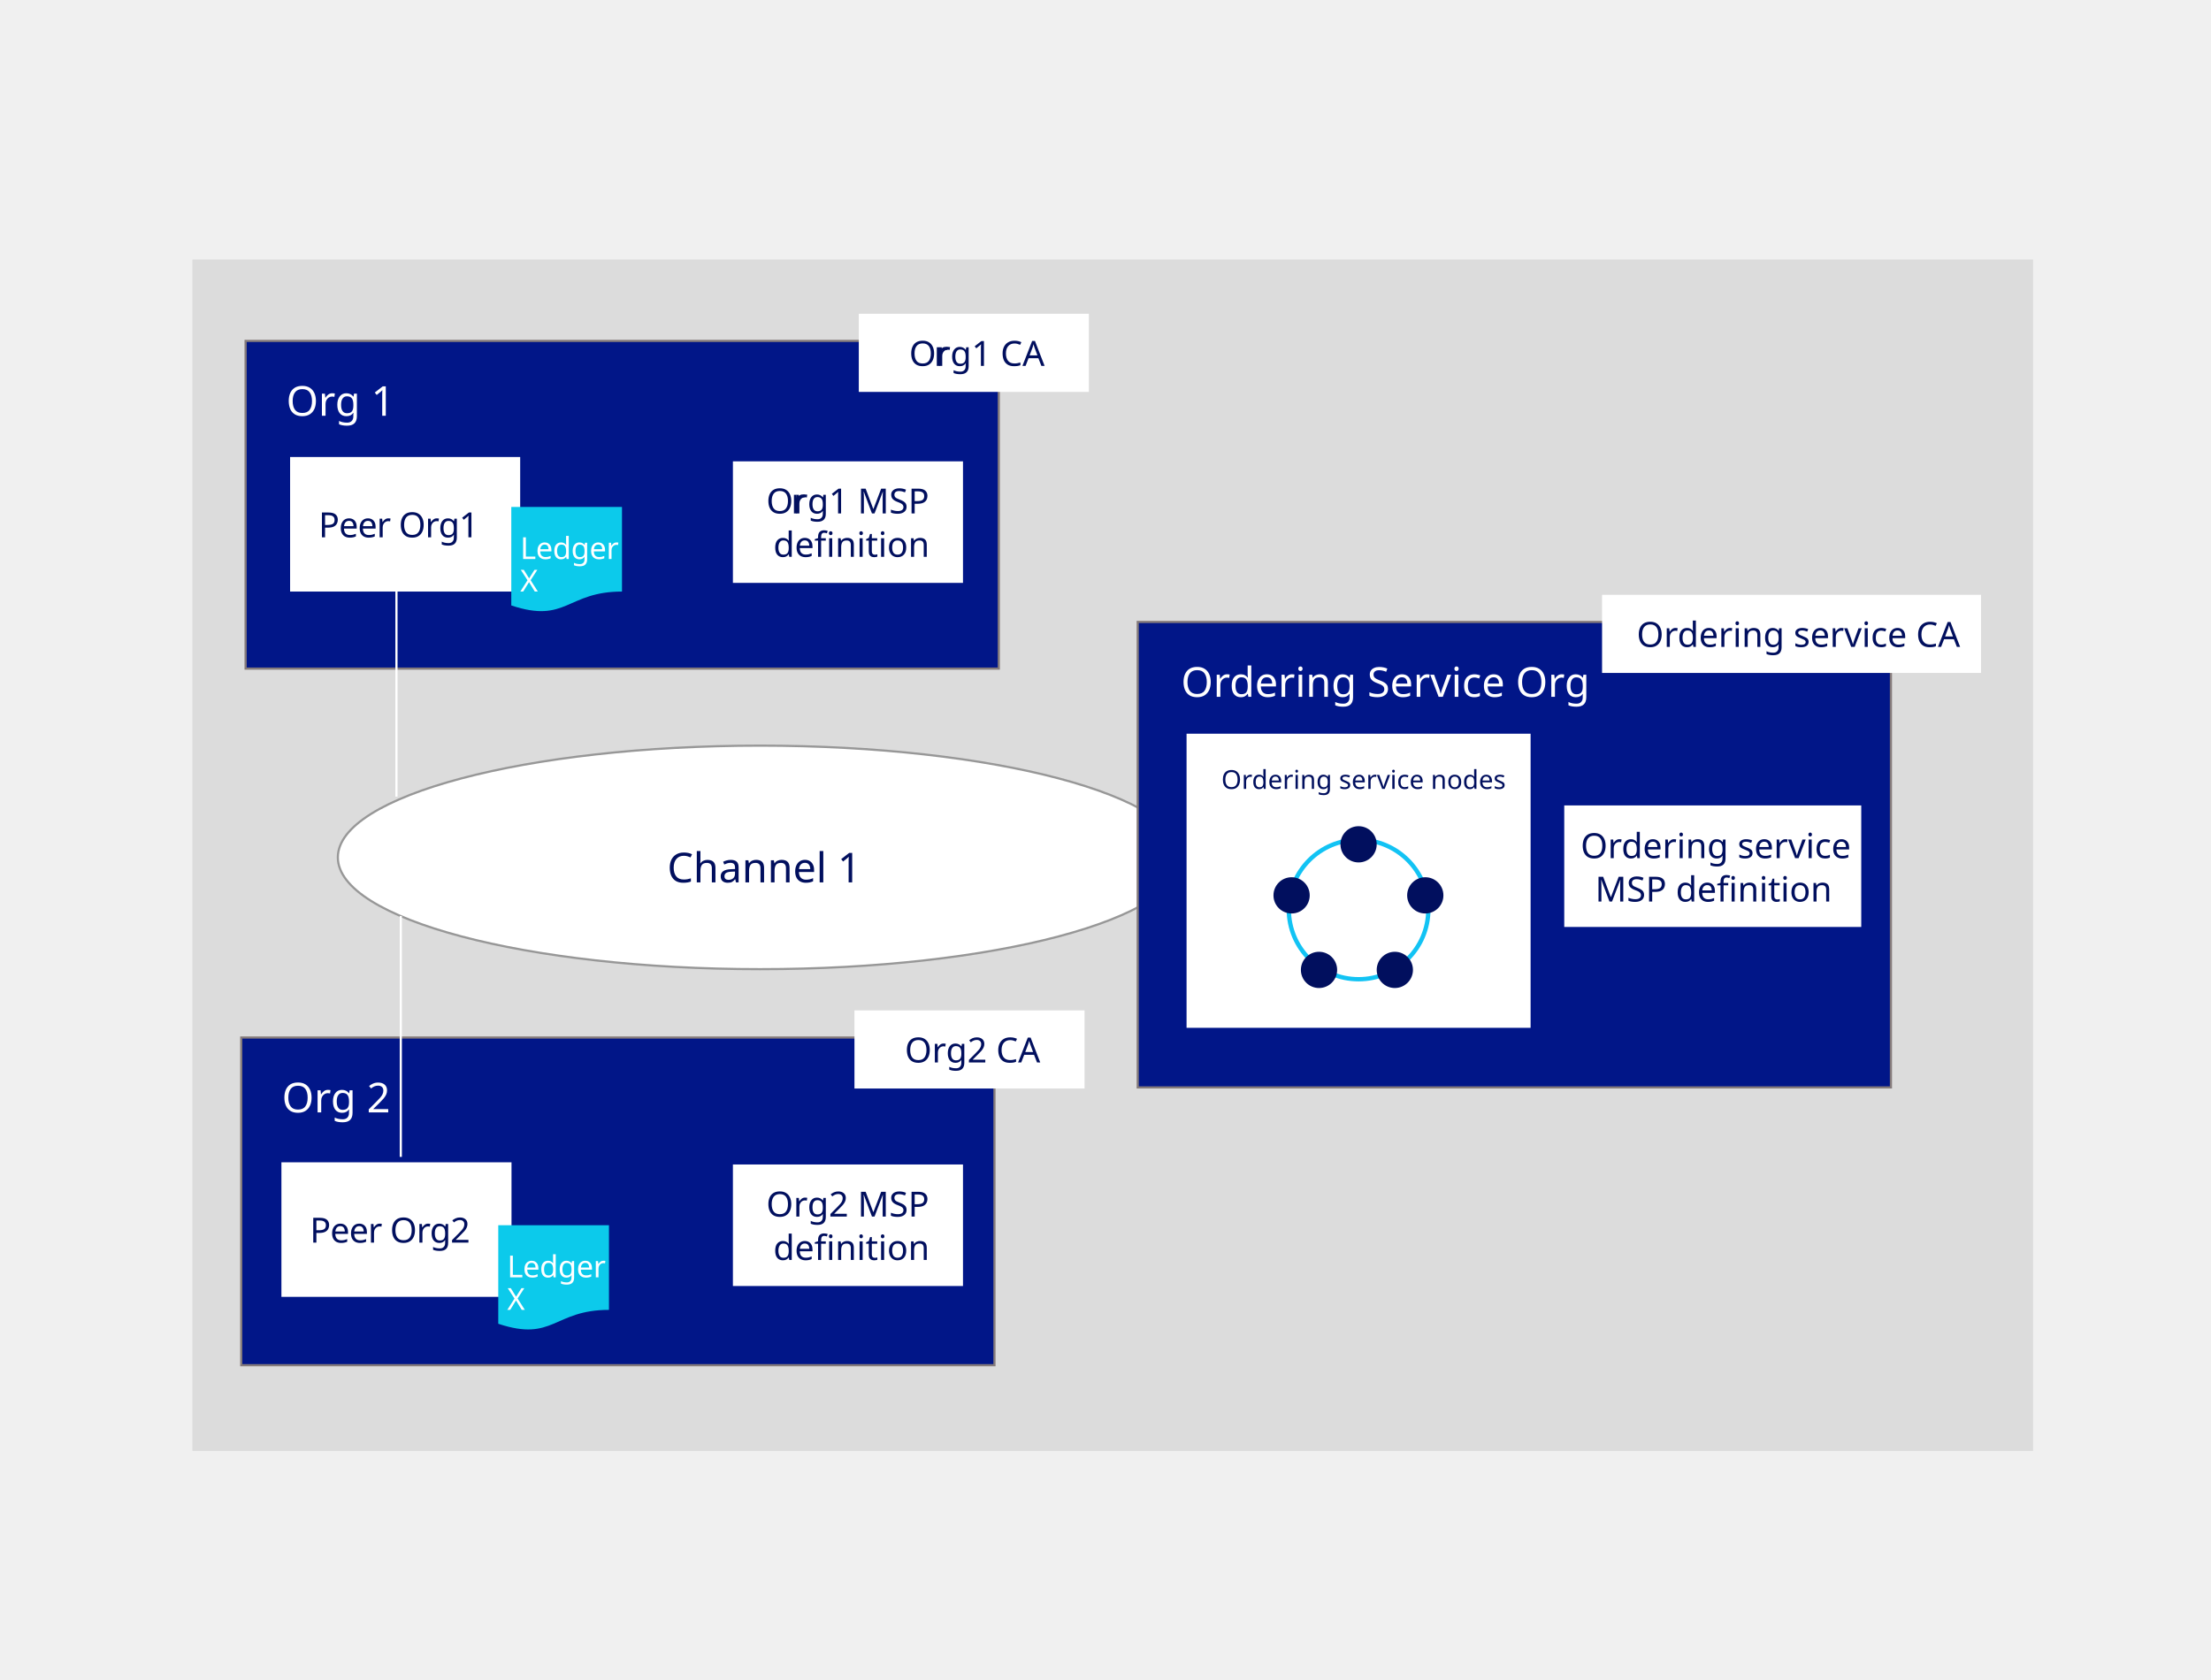
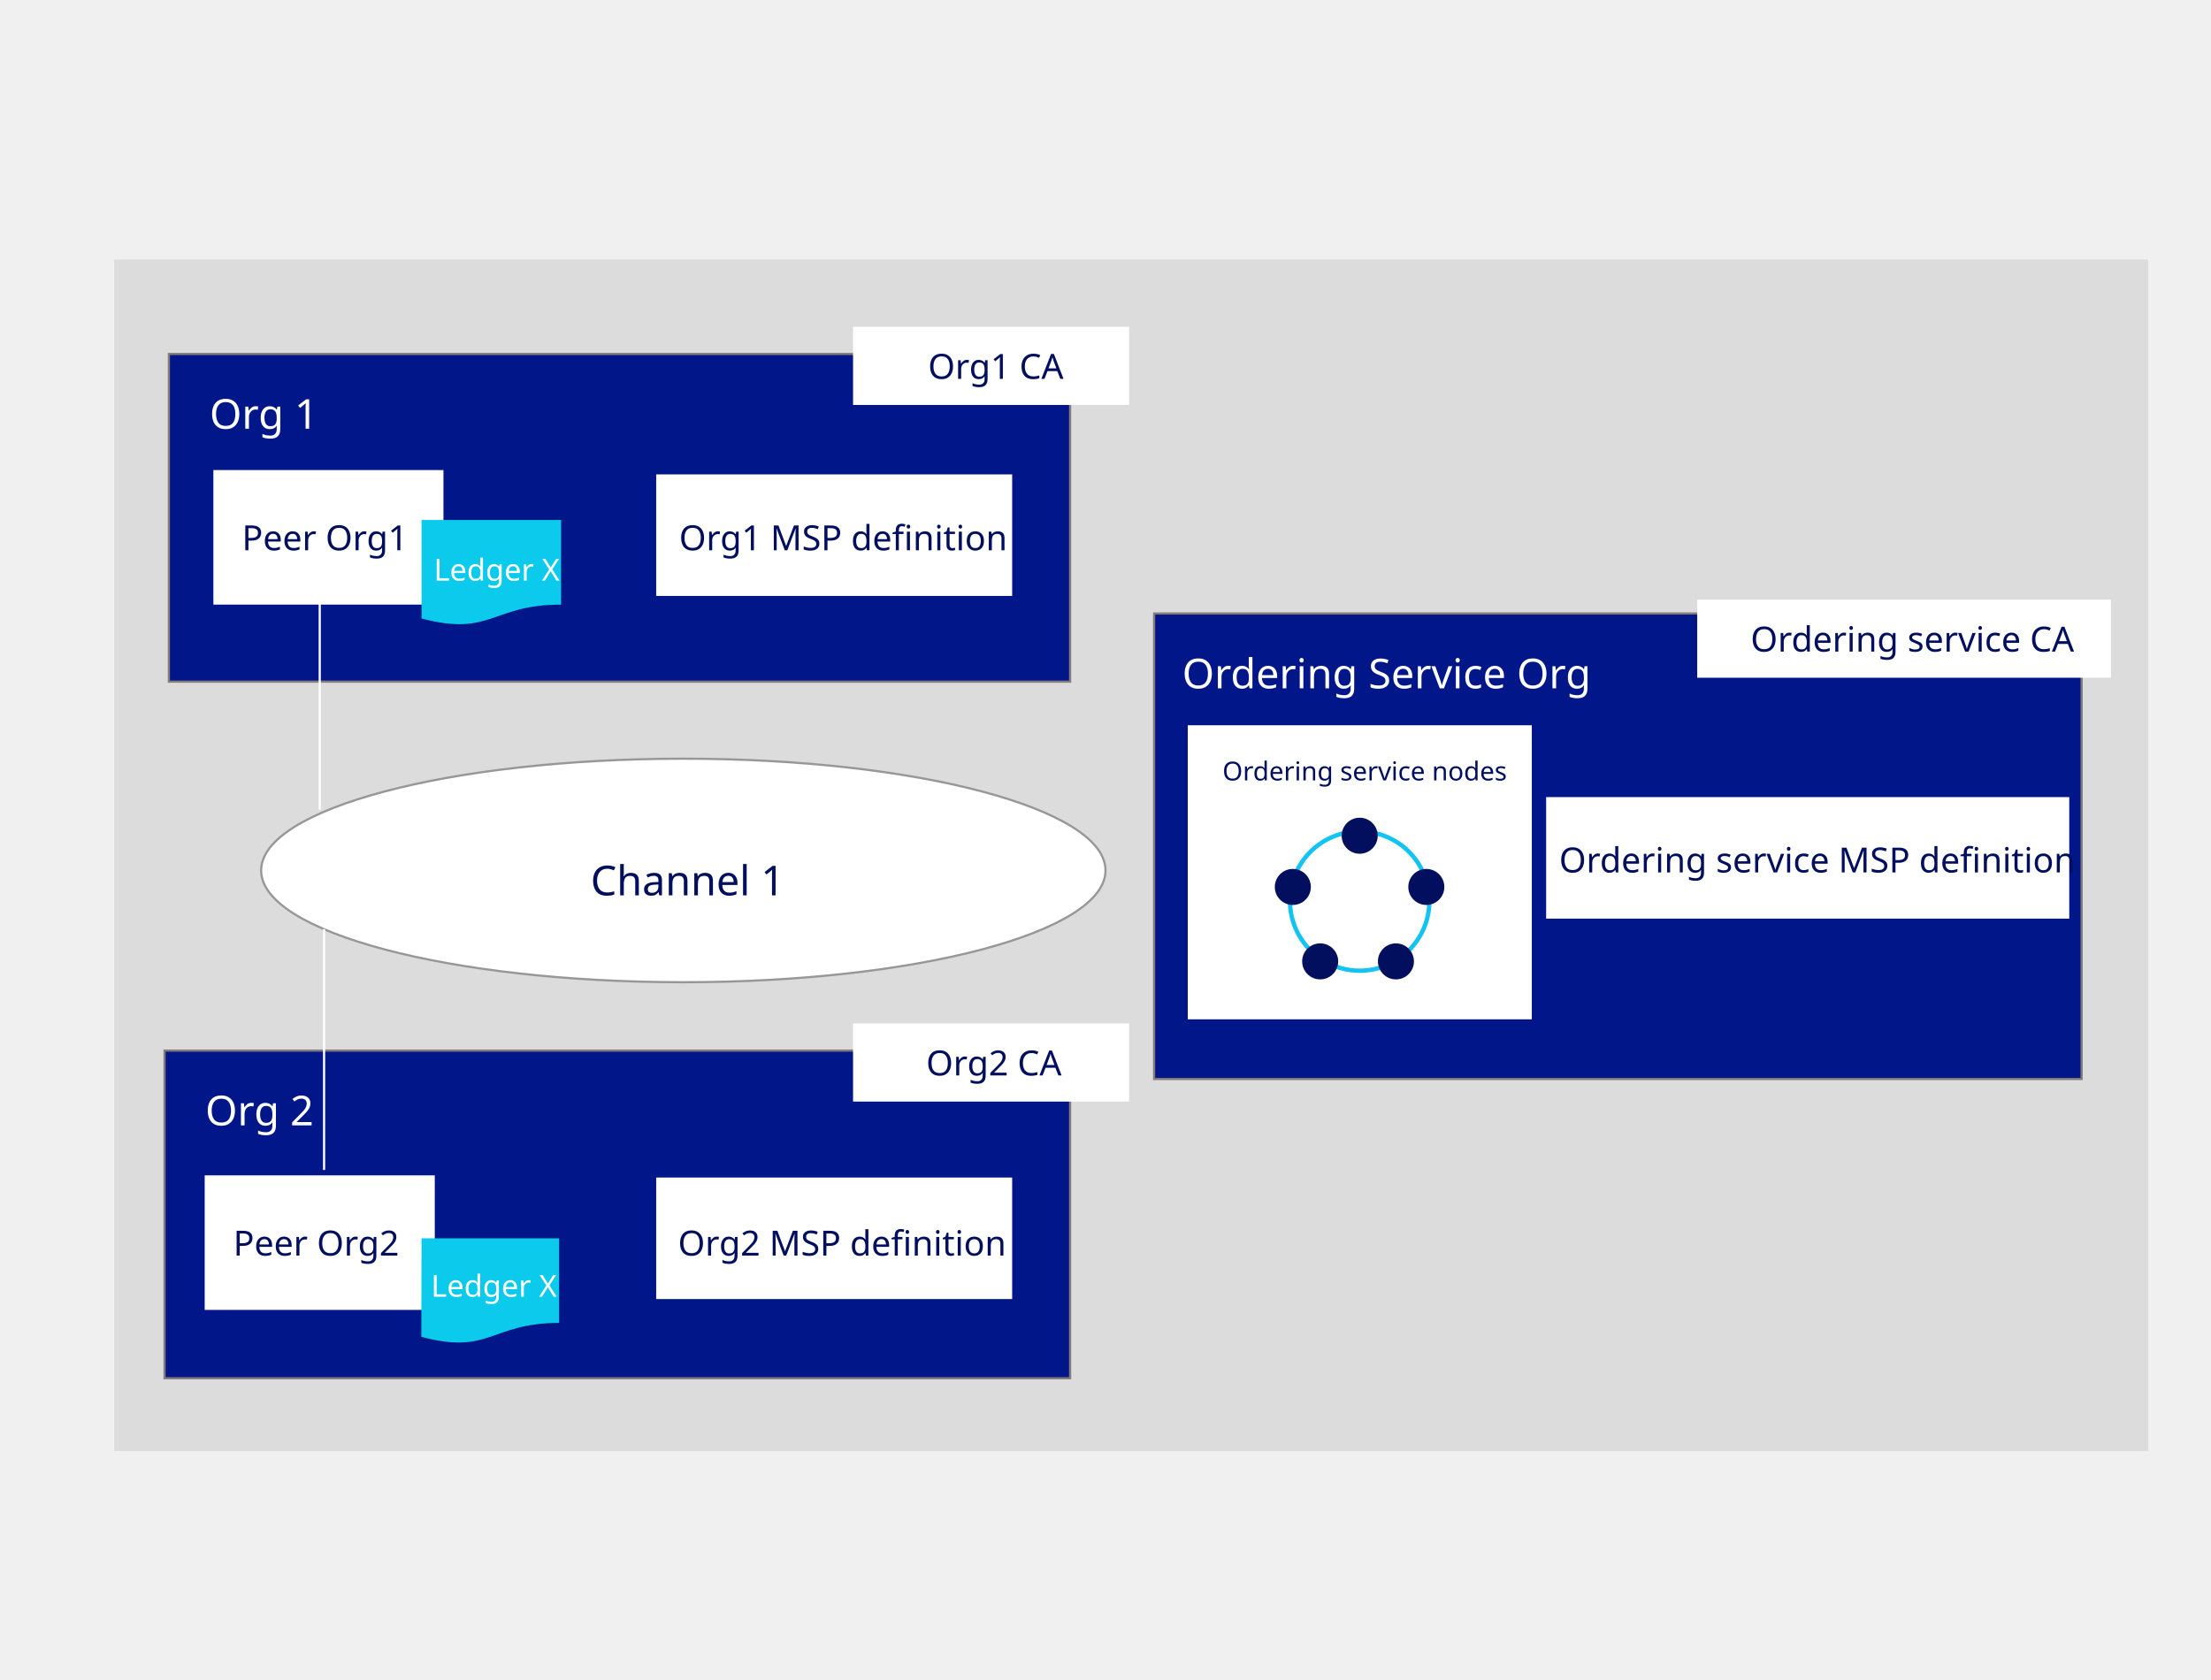
- <svg xmlns="http://www.w3.org/2000/svg" id="Layer_1" data-name="Layer 1" viewBox="0 0 1018.61 774">
-   <defs>
-     <style>
-       .cls-2{fill:#5a6872}.cls-3{fill:#011688;stroke:#857b7b}.cls-13,.cls-16,.cls-4,.cls-7{isolation:isolate;font-family:IBMPlexSans-Medium,IBM Plex Sans;font-weight:500}.cls-4{font-size:19px}.cls-13,.cls-16,.cls-4,.cls-6{fill:#fff}.cls-5{letter-spacing:-.02em}.cls-29,.cls-6{stroke:#fff}.cls-7{font-size:16px}.cls-31,.cls-7{fill:#010f5e}.cls-8{letter-spacing:-.02em}.cls-9{letter-spacing:0}.cls-10{letter-spacing:-.02em}.cls-11{letter-spacing:0}.cls-12{fill:#0ccaeb}.cls-13,.cls-16{font-size:14px}.cls-13{letter-spacing:-.01em}.cls-14{letter-spacing:0}.cls-15{letter-spacing:-.01em}.cls-22{letter-spacing:0}.cls-23{letter-spacing:.01em}.cls-24{letter-spacing:-.01em}.cls-29{fill:none}
-     </style>
-   </defs>
-   <path id="Rectangle" fill="#dcdcdc" stroke="#dcdcdc" d="M89.15 120.09h847v548h-847z" />
-   <g id="UI-Icon_checkmark--outline_ui-05" data-name="UI-Icon/checkmark--outline/$ui-05">
-     <path id="Oval-2" class="cls-2" d="M355.65 276.09a6.5 6.5 0 1 0-6.5-6.5 6.49 6.49 0 0 0 6.5 6.5zm0 1.5a8 8 0 1 1 8-8 8 8 0 0 1-8 8z" />
-     <path id="check" class="cls-2" d="M358.95 266.29l1.4 1.4-5.9 5.9-3.5-3.4 1.4-1.4 2.1 2 4.5-4.5z" />
+ <svg xmlns="http://www.w3.org/2000/svg" version="1.1" id="Layer_1" x="0px" y="0px" width="1018.6px" height="774px" viewBox="0 0 1018.6 774" style="enable-background:new 0 0 1018.6 774;" xml:space="preserve">
+   <style type="text/css">
+ 	.st0{fill:#DCDCDC;stroke:#DCDCDC;}
+ 	.st1{fill:#5A6872;}
+ 	.st2{fill:#011688;stroke:#857B7B;}
+ 	.st3{fill:#FFFFFF;}
+ 	.st4{font-family:'IBMPlexSans-Medium';}
+ 	.st5{font-size:19px;}
+ 	.st6{fill:#FFFFFF;stroke:#FFFFFF;}
+ 	.st7{fill:#010F5E;}
+ 	.st8{font-size:16px;}
+ 	.st9{fill:#0CCAEB;}
+ 	.st10{font-size:14px;}
+ 	.st11{fill:#FFFFFF;stroke:#979797;}
+ 	.st12{fill:none;stroke:#001588;}
+ 	.st13{fill:none;stroke:#FFFFFF;}
+ 	.st14{fill:none;stroke:#12C3F4;stroke-width:2;}
+ 	.st15{font-size:12px;}
+ </style>
+   <path id="Rectangle" class="st0" d="M53.1,120.1h936.1v548H53.1L53.1,120.1z" />
+   <g id="UI-Icon_checkmark--outline_ui-05">
+     <path id="Oval-2" class="st1" d="M320.3,282.1c3.6,0,6.5-2.9,6.5-6.5s-2.9-6.5-6.5-6.5s-6.5,2.9-6.5,6.5l0,0   C313.8,279.1,316.7,282.1,320.3,282.1C320.3,282.1,320.3,282.1,320.3,282.1z M320.3,283.6c-4.4,0-8-3.6-8-8s3.6-8,8-8s8,3.6,8,8   S324.8,283.6,320.3,283.6z" />
+     <path id="check" class="st1" d="M323.6,272.3l1.4,1.4l-5.9,5.9l-3.5-3.4l1.4-1.4l2.1,2L323.6,272.3z" />
  </g>
-   <path id="Rectangle-2" data-name="Rectangle" class="cls-3" d="M113.15 157.09h347v151h-347z" />
-   <text class="cls-4" transform="translate(131.86 191.59)">
-     Org 1<tspan class="cls-5" x="13.53" y="0" />
-   </text>
-   <path id="Rectangle-3" data-name="Rectangle" class="cls-6" d="M396.15 145.09h105v35h-105z" />
-   <text class="cls-7" transform="translate(418.83 168.59)">
-     Org1 CA<tspan class="cls-8" x="11.39" y="0">r</tspan>
-   </text>
-   <path id="Rectangle-4" data-name="Rectangle" class="cls-6" d="M338.15 213.09h105v55h-105z" />
-   <text class="cls-7" transform="translate(353.02 236.59)">
-     Org1 MSP<tspan class="cls-8" x="11.39" y="0">r</tspan>
-   </text>
-   <text class="cls-7" transform="translate(356.27 256.59)">
-     definition
-   </text>
-   <path id="Rectangle-5" data-name="Rectangle" class="cls-3" d="M111.15 478.09h347v151h-347z" />
-   <text class="cls-4" transform="translate(129.86 512.59)">
-     Org 2<tspan class="cls-5" x="13.53" y="0" />
-   </text>
-   <path id="Rectangle-6" data-name="Rectangle" class="cls-6" d="M130.15 536.09h105v61h-105z" />
-   <text class="cls-7" transform="translate(142.77 572.59)">
-     <tspan class="cls-10">Peer Org2</tspan>
-   </text>
-   <path id="Rectangle-7" data-name="Rectangle" class="cls-6" d="M394.15 466.09h105v35h-105z" />
-   <text class="cls-7" transform="translate(416.83 489.59)">
-     Org2 CA<tspan class="cls-8" x="11.39" y="0" />
-   </text>
-   <path id="Rectangle-8" data-name="Rectangle" class="cls-6" d="M338.15 537.09h105v55h-105z" />
-   <text class="cls-7" transform="translate(353.02 560.59)">
-     Org2 MSP<tspan class="cls-8" x="11.39" y="0" />
-   </text>
-   <text class="cls-7" transform="translate(356.27 580.59)">
-     definition
-   </text>
-   <path id="Rectangle-9" data-name="Rectangle" class="cls-6" d="M134.15 211.09h105v61h-105z" />
+   <path id="Rectangle-2" class="st2" d="M77.8,163.1H493v151H77.8L77.8,163.1z" />
+   <text transform="matrix(1 0 0 1 96.5554 197.561)" class="st3 st4 st5">Org 1</text>
+   <path id="Rectangle-3" class="st6" d="M393.5,151.1h126.2v35H393.5V151.1z" />
+   <text transform="matrix(1 0 0 1 427.5413 174.561)" class="st7 st4 st8">Org1 CA</text>
+   <path id="Rectangle-4" class="st6" d="M302.8,219.1h163v55h-163V219.1z" />
+   <text transform="matrix(1 0 0 1 312.8456 253.561)" class="st7 st4 st8">Org1 MSP definition</text>
+   <path id="Rectangle-5" class="st2" d="M75.8,484.1H493v151H75.8L75.8,484.1z" />
+   <text transform="matrix(1 0 0 1 94.5554 518.561)" class="st3 st4 st5">Org 2</text>
+   <path id="Rectangle-6" class="st6" d="M94.8,542.1h105v61h-105V542.1z" />
+   <text transform="matrix(1 0 0 1 107.4655 578.561)" class="st7 st4 st8">Peer Org2</text>
+   <path id="Rectangle-7" class="st6" d="M393.5,472.1h126.2v35H393.5V472.1z" />
+   <text transform="matrix(1 0 0 1 426.6614 495.561)" class="st7 st4 st8">Org2 CA</text>
+   <path id="Rectangle-8" class="st6" d="M302.8,543.1h163v55h-163V543.1z" />
+   <text transform="matrix(1 0 0 1 312.3452 578.561)" class="st7 st4 st8">Org2 MSP definition</text>
+   <path id="Rectangle-9" class="st6" d="M98.8,217.1h105v61h-105V217.1z" />
  <g id="Group-3">
-     <path id="Fill-1" class="cls-12" d="M235.55 233.59h51v39c-25.5 0-25.5 14.9-51 6.4z" />
+     <path id="Fill-1" class="st9" d="M194.2,239.6h64.3v39c-32.1,0-32.1,14.9-64.3,6.4L194.2,239.6z" />
  </g>
  <g id="Group-3-Copy">
-     <path id="Fill-1-2" data-name="Fill-1" class="cls-12" d="M229.55 564.59h51v39c-25.5 0-25.5 14.9-51 6.4z" />
+     <path id="Fill-1-2" class="st9" d="M194.2,570.6h63.4v39c-31.7,0-31.7,14.9-63.5,6.4L194.2,570.6z" />
  </g>
-   <text class="cls-7" transform="translate(146.77 247.59)">
-     <tspan class="cls-10">Peer Org1</tspan>
-     <tspan class="cls-11" x="9.71" y="0" />
-   </text>
-   <text class="cls-13" transform="translate(239.65 257.59)">
-     Ledger<tspan class="cls-14" x="7.04" y="0" />
-   </text>
-   <text class="cls-16" transform="translate(283.35 257.59)">
-   </text>
-   <text class="cls-16" transform="translate(239.65 272.59)">
-     X
-   </text>
-   <text class="cls-13" transform="translate(233.65 588.59)">
-     Ledger<tspan class="cls-14" x="7.04" y="0" />
-   </text>
-   <text class="cls-16" transform="translate(277.35 588.59)">
-   </text>
-   <text class="cls-16" transform="translate(233.65 603.59)">
-     X
-   </text>
-   <ellipse id="Oval" cx="350.15" cy="395.09" rx="194.5" ry="51.5" stroke="#979797" fill="#fff" />
-   <text transform="translate(307.4 406.59)" style="isolation:isolate" fill="#010f5e" font-size="19" font-family="IBMPlexSans-Medium,IBM Plex Sans" font-weight="500">
-     Channel 1
-   </text>
-   <path id="Rectangle-10" data-name="Rectangle" class="cls-3" d="M524.15 286.59h347v214.5h-347z" />
-   <text class="cls-4" transform="translate(544.1 321.09)">
-     Ordering Service Org<tspan x="13.53" y="0" letter-spacing="0" />
-   </text>
-   <path id="Rectangle-11" data-name="Rectangle" class="cls-6" d="M738.57 274.59h173.58v35H738.57z" />
-   <text class="cls-7" transform="translate(754.02 298.09)">
-     Ordering service CA<tspan class="cls-22" x="11.39" y="0" />
-   </text>
-   <path id="Rectangle-12" data-name="Rectangle" class="cls-6" d="M721.15 371.64h135.83v55H721.15z" />
-   <text class="cls-7" transform="translate(728.19 395.44)">
-     Ordering service<tspan class="cls-22" x="11.39" y="0" />
-   </text>
-   <text class="cls-7" transform="translate(734.89 415.44)">
-     MSP definition
-   </text>
-   <path id="Rectangle-13" data-name="Rectangle" fill="#011688" d="M552.65 408.59h10v10h-10z" />
-   <g id="Group-18">
-     <g id="Group-5">
-       <path id="Fill-1-3" data-name="Fill-1" fill="#fff" d="M546.15 337.59h159.5v136.53h-159.5V337.59z" />
-       <path id="Stroke-3" stroke="#001588" fill="none" d="M546.15 474.12h159.5V337.59h-159.5v136.53z" />
-     </g>
-   </g>
-   <path class="cls-29" d="M182.65 272.09v95M184.65 422.09v111" />
-   <circle cx="625.9" cy="419.09" r="32.14" stroke="#12c3f4" stroke-width="2" fill="none" />
-   <circle class="cls-31" cx="595.04" cy="412.58" r="8.35" />
-   <circle class="cls-31" cx="625.9" cy="389.06" r="8.35" />
-   <circle class="cls-31" cx="656.63" cy="412.58" r="8.35" />
-   <circle class="cls-31" cx="607.67" cy="446.93" r="8.35" />
-   <circle class="cls-31" cx="642.6" cy="446.93" r="8.35" />
-   <text transform="translate(562.65 363.52)" style="isolation:isolate" font-size="12" fill="#010f5e" font-family="IBMPlexSans-Medium,IBM Plex Sans" font-weight="500">
-     Ordering service nodes<tspan x="8.54" y="0" letter-spacing="0" />
-   </text>
+   <text transform="matrix(1 0 0 1 111.4655 253.561)" class="st7 st4 st8">Peer Org1</text>
+   <text transform="matrix(1 0 0 1 199.8452 267.5612)" class="st3 st4 st10">Ledger X</text>
+   <text transform="matrix(1 0 0 1 198.5497 597.529)" class="st3 st4 st10">Ledger X</text>
+   <ellipse id="Oval" class="st11" cx="314.8" cy="401.1" rx="194.5" ry="51.5" />
+   <text transform="matrix(1 0 0 1 272.0955 412.561)" class="st7 st4 st5">Channel 1</text>
+   <path id="Rectangle-10" class="st2" d="M531.7,282.7H959v214.5H531.7V282.7z" />
+   <text transform="matrix(1 0 0 1 544.6199 317.1797)" class="st3 st4 st5">Ordering Service Org</text>
+   <path id="Rectangle-11" class="st6" d="M782.4,276.8H972v35H782.4V276.8z" />
+   <text transform="matrix(1 0 0 1 806.4976 300.25)" class="st7 st4 st8">Ordering service CA</text>
+   <path id="Rectangle-12" class="st6" d="M712.8,367.8h240v55h-240V367.8z" />
+   <text transform="matrix(1 0 0 1 718.2734 402.0151)" class="st7 st4 st8">Ordering service MSP definition</text>
+   <path id="Fill-1-3" class="st3" d="M546.7,333.7h159.5v136.5H546.7V333.7z" />
+   <path id="Stroke-3" class="st12" d="M546.7,470.2h159.5V333.7H546.7V470.2z" />
+   <path class="st13" d="M147.3,278.1v95 M149.3,428.1v111" />
+   <circle class="st14" cx="626.4" cy="415.2" r="32.1" />
+   <circle class="st7" cx="595.6" cy="408.7" r="8.3" />
+   <circle class="st7" cx="626.4" cy="385.1" r="8.3" />
+   <circle class="st7" cx="657.1" cy="408.7" r="8.3" />
+   <circle class="st7" cx="608.2" cy="443" r="8.3" />
+   <circle class="st7" cx="643.1" cy="443" r="8.3" />
+   <text transform="matrix(1 0 0 1 563.1699 359.6097)" class="st7 st4 st15">Ordering service nodes</text>
</svg>
